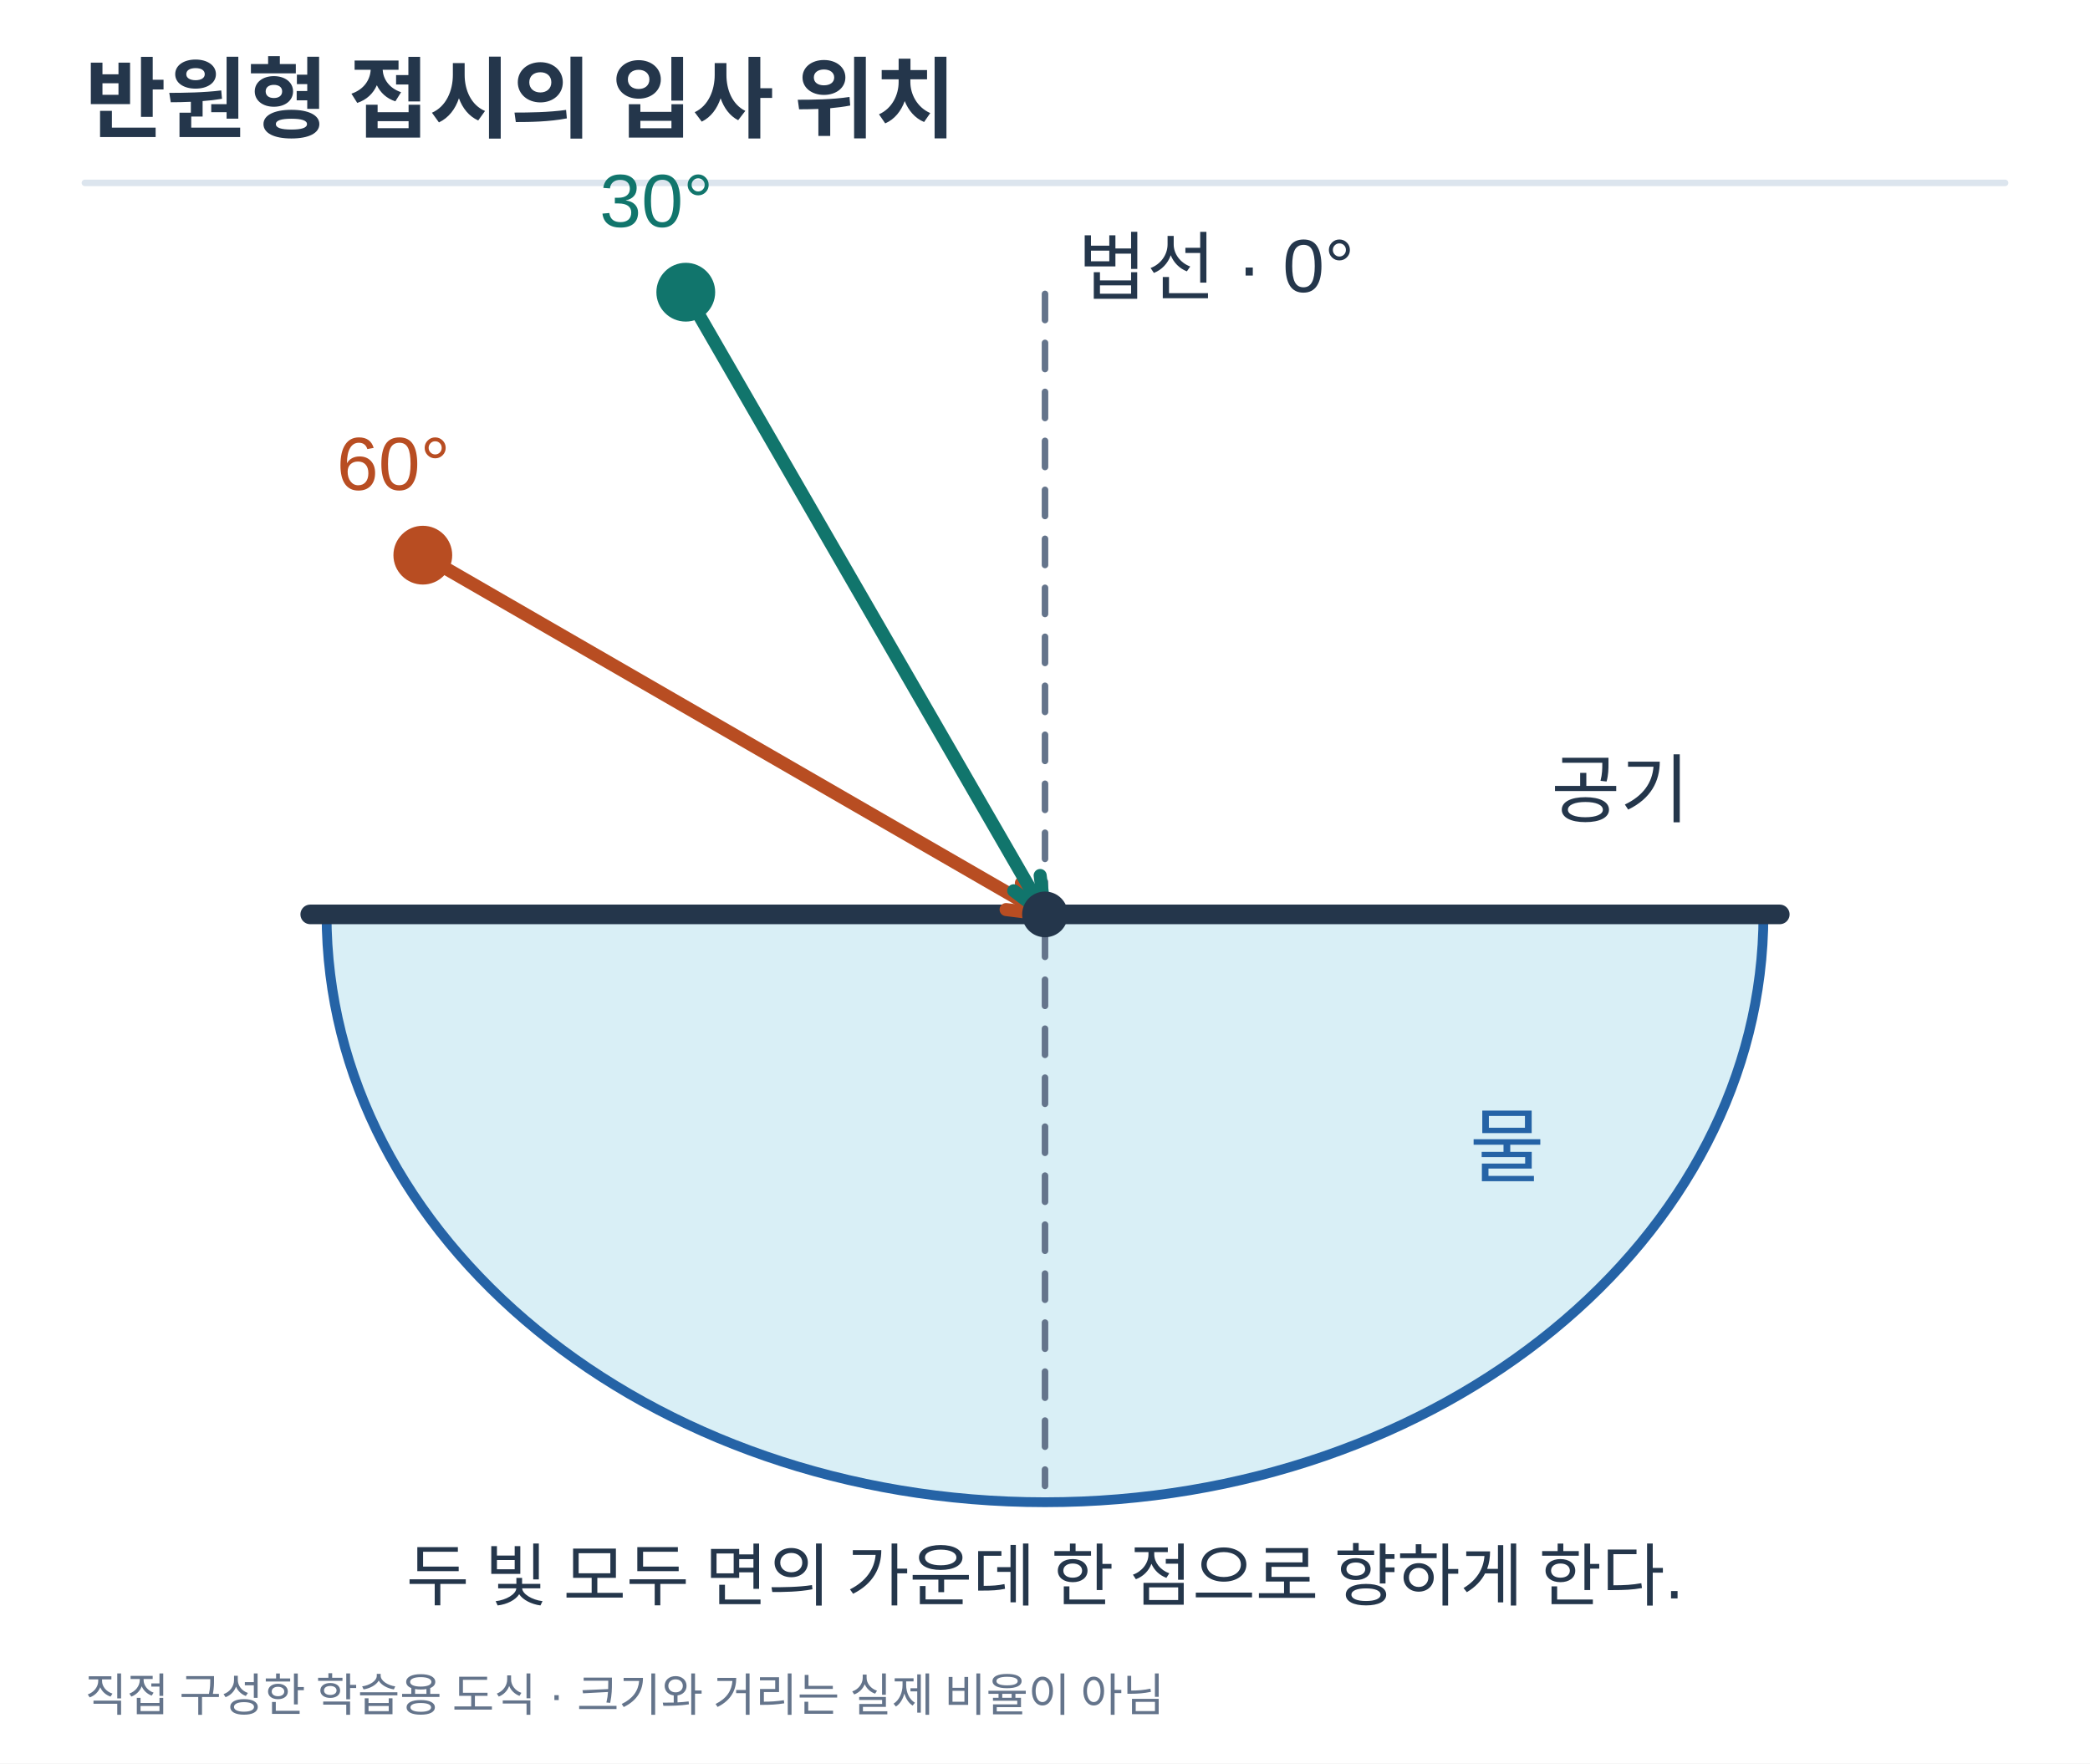
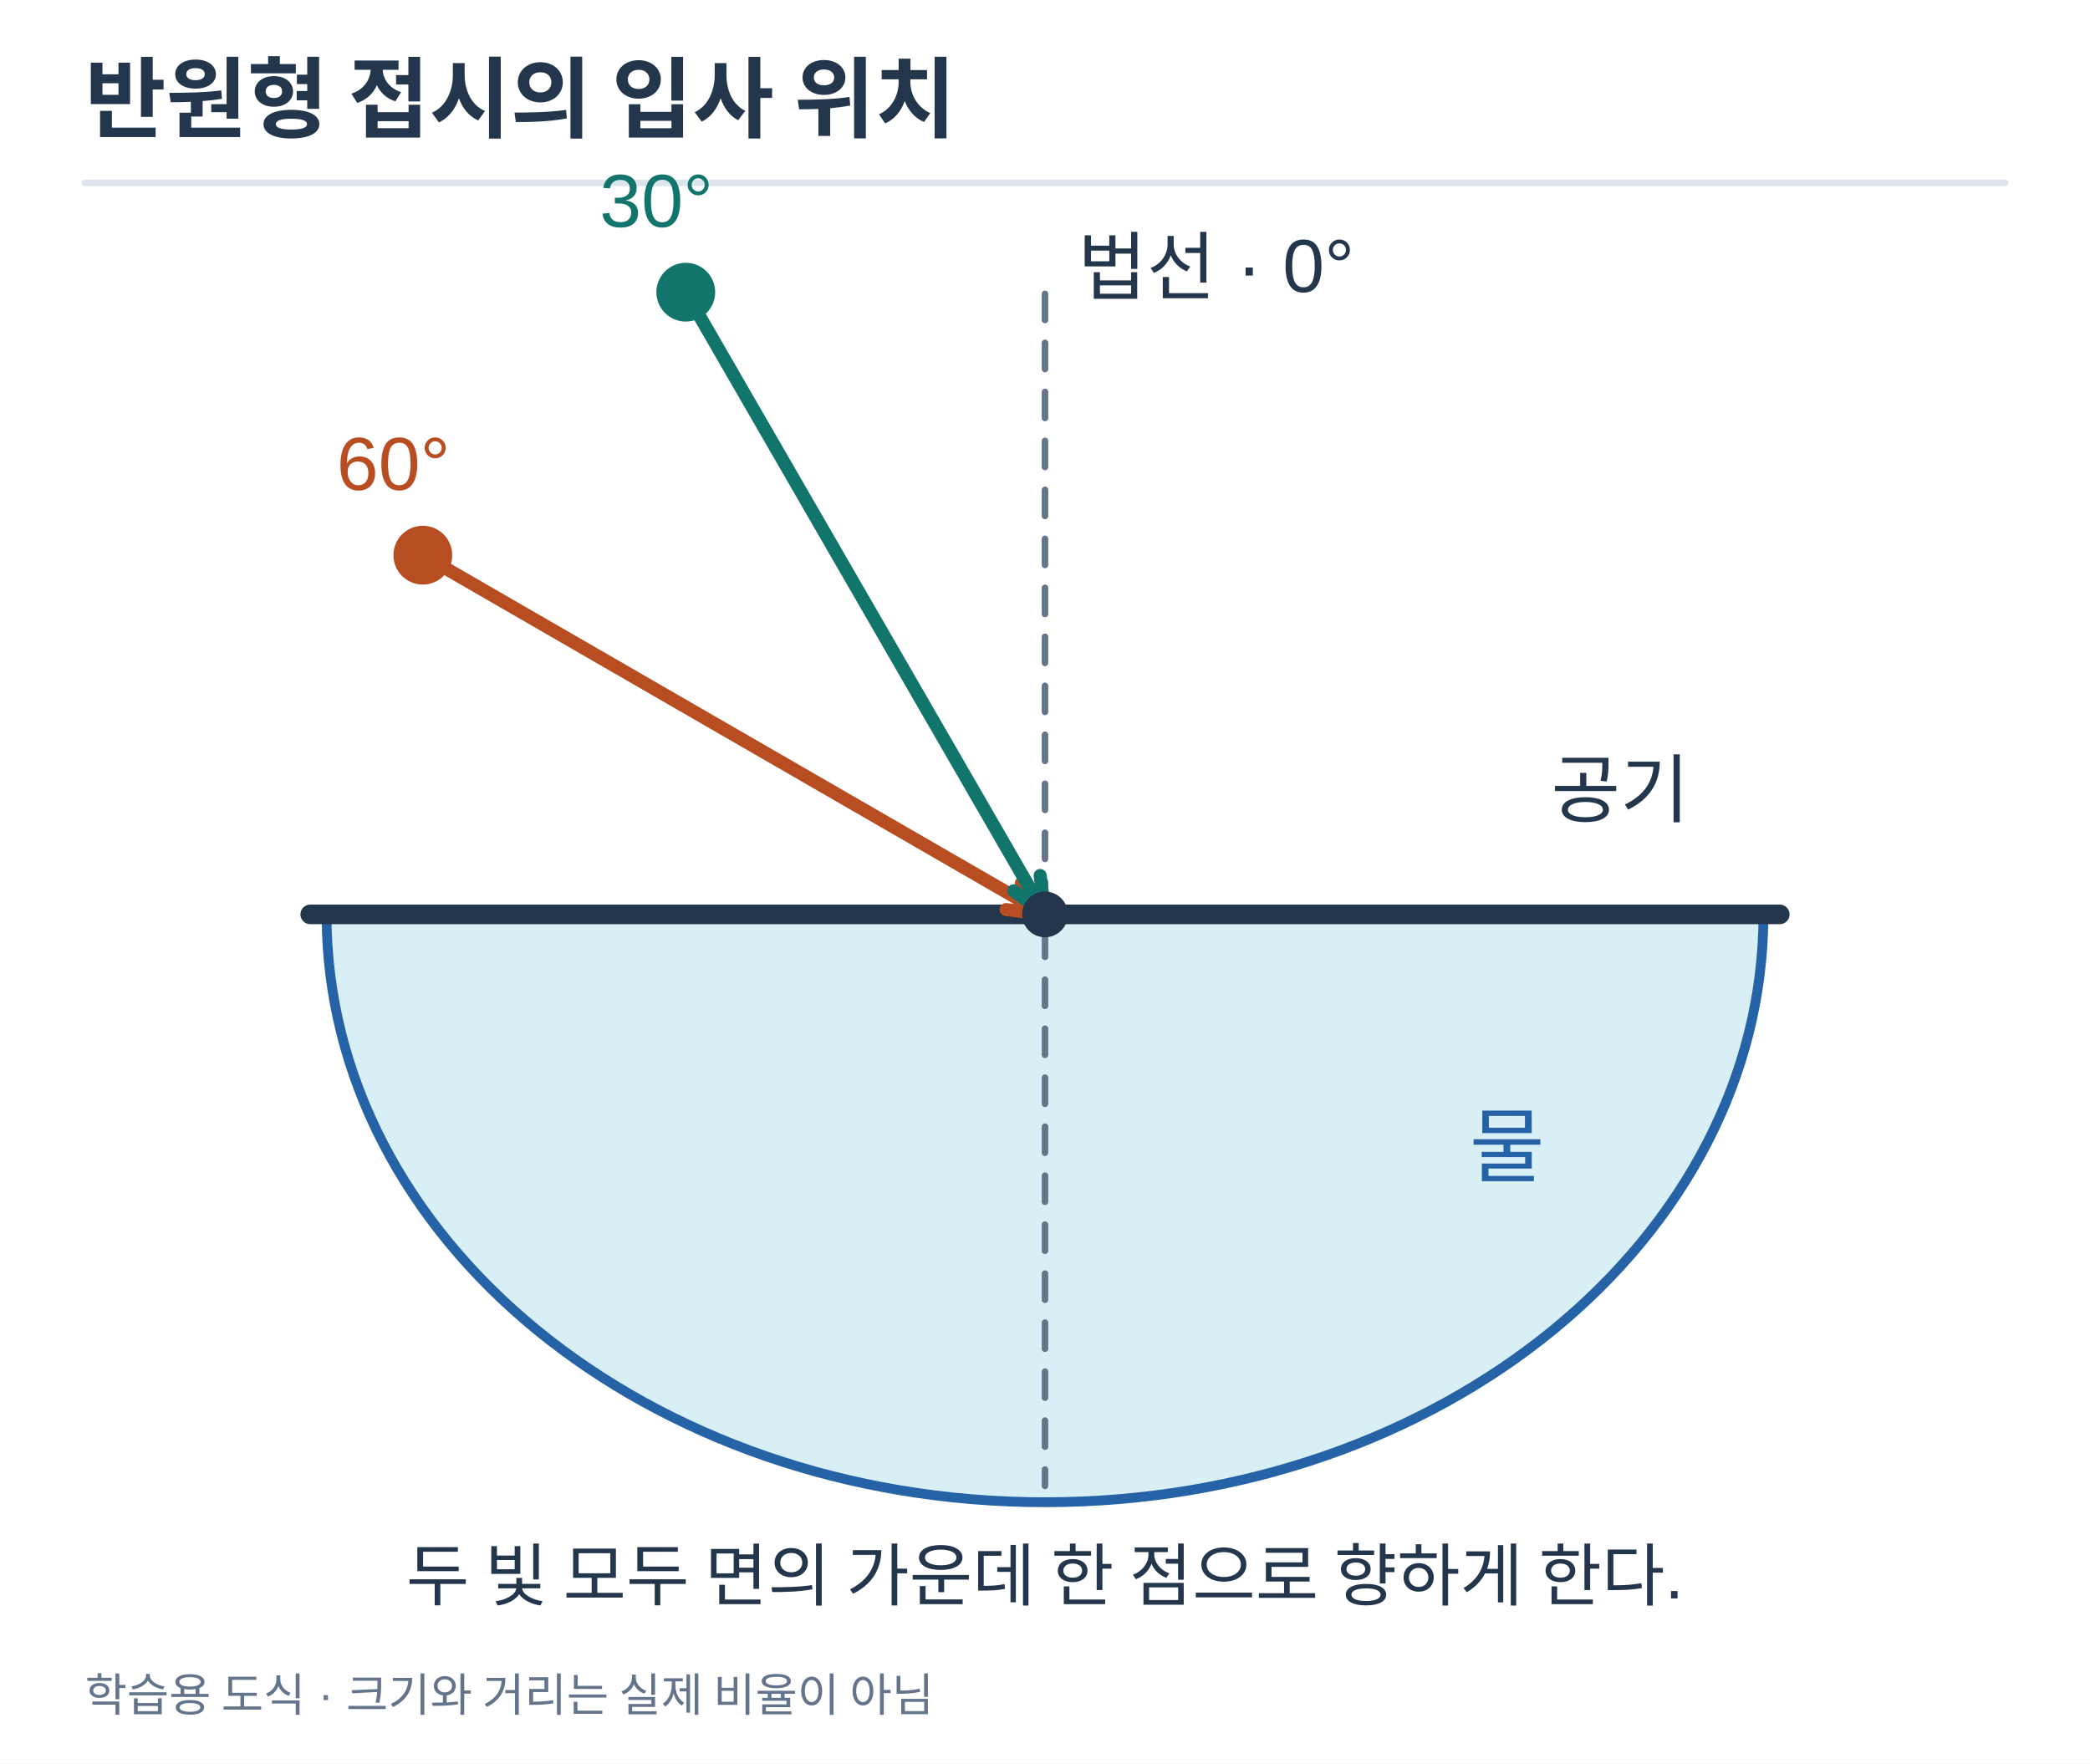
<svg xmlns="http://www.w3.org/2000/svg" viewBox="0 0 640 540" role="img">
  <style>text{font-family:Arial,"Malgun Gothic",sans-serif}path,line{stroke-linecap:round;stroke-linejoin:round}</style>
  <rect width="640" height="540" fill="white" />
  <text x="26" y="40" font-size="27" fill="#24364b" text-anchor="start" font-weight="bold">반원형 접시의 입사 위치</text>
  <line x1="26" y1="56" x2="614" y2="56" stroke="#dce5ee" stroke-width="2" />
  <path d="M 100 280 A 220 180 0 0 0 540 280 Z" fill="#d9eff6" stroke="#2563a6" stroke-width="3" />
  <text x="450" y="360" font-size="25" fill="#2563a6" text-anchor="start" font-weight="normal">물</text>
  <line x1="95" y1="280" x2="545" y2="280" stroke="#24364b" stroke-width="6" />
  <line x1="320" y1="90" x2="320" y2="455" stroke="#64748b" stroke-width="2" stroke-dasharray="8 7" />
  <text x="330" y="90" font-size="23" fill="#24364b" text-anchor="start" font-weight="normal">법선 · 0°</text>
  <text x="475" y="250" font-size="23" fill="#24364b" text-anchor="start" font-weight="normal">공기</text>
  <line x1="129.474" y1="170" x2="320" y2="280" stroke="#b84d22" stroke-width="4" />
  <path d="M 308.092 278.521 L 320 280 L 312.765 270.427" fill="none" stroke="#b84d22" stroke-width="4" />
  <circle cx="129.474" cy="170" r="9" fill="#b84d22" stroke="none" stroke-width="2" />
  <text x="120.474" y="150" font-size="23" fill="#b84d22" text-anchor="middle" font-weight="normal">60°</text>
  <line x1="210.0" y1="89.474" x2="320" y2="280" stroke="#11756c" stroke-width="4" />
  <path d="M 310.427 272.765 L 320 280 L 318.521 268.092" fill="none" stroke="#11756c" stroke-width="4" />
  <circle cx="210.0" cy="89.474" r="9" fill="#11756c" stroke="none" stroke-width="2" />
  <text x="201.0" y="69.474" font-size="23" fill="#11756c" text-anchor="middle" font-weight="normal">30°</text>
  <circle cx="320" cy="280" r="7" fill="#24364b" stroke="none" stroke-width="2" />
  <text x="320" y="490" font-size="21" fill="#24364b" text-anchor="middle" font-weight="normal">두 빛 모두 면의 가운데 한 점으로 향하게 한다.</text>
-   <text x="26" y="524" font-size="14" fill="#64748b" text-anchor="start" font-weight="normal">직접 구성한 학습용 도식 · 크기와 거리는 실제 비율이 아님</text>
+   <text x="26" y="524" font-size="14" fill="#64748b" text-anchor="start" font-weight="normal">학습용 도식 · 크기와 거리는 실제 비율이 아님</text>
</svg>
